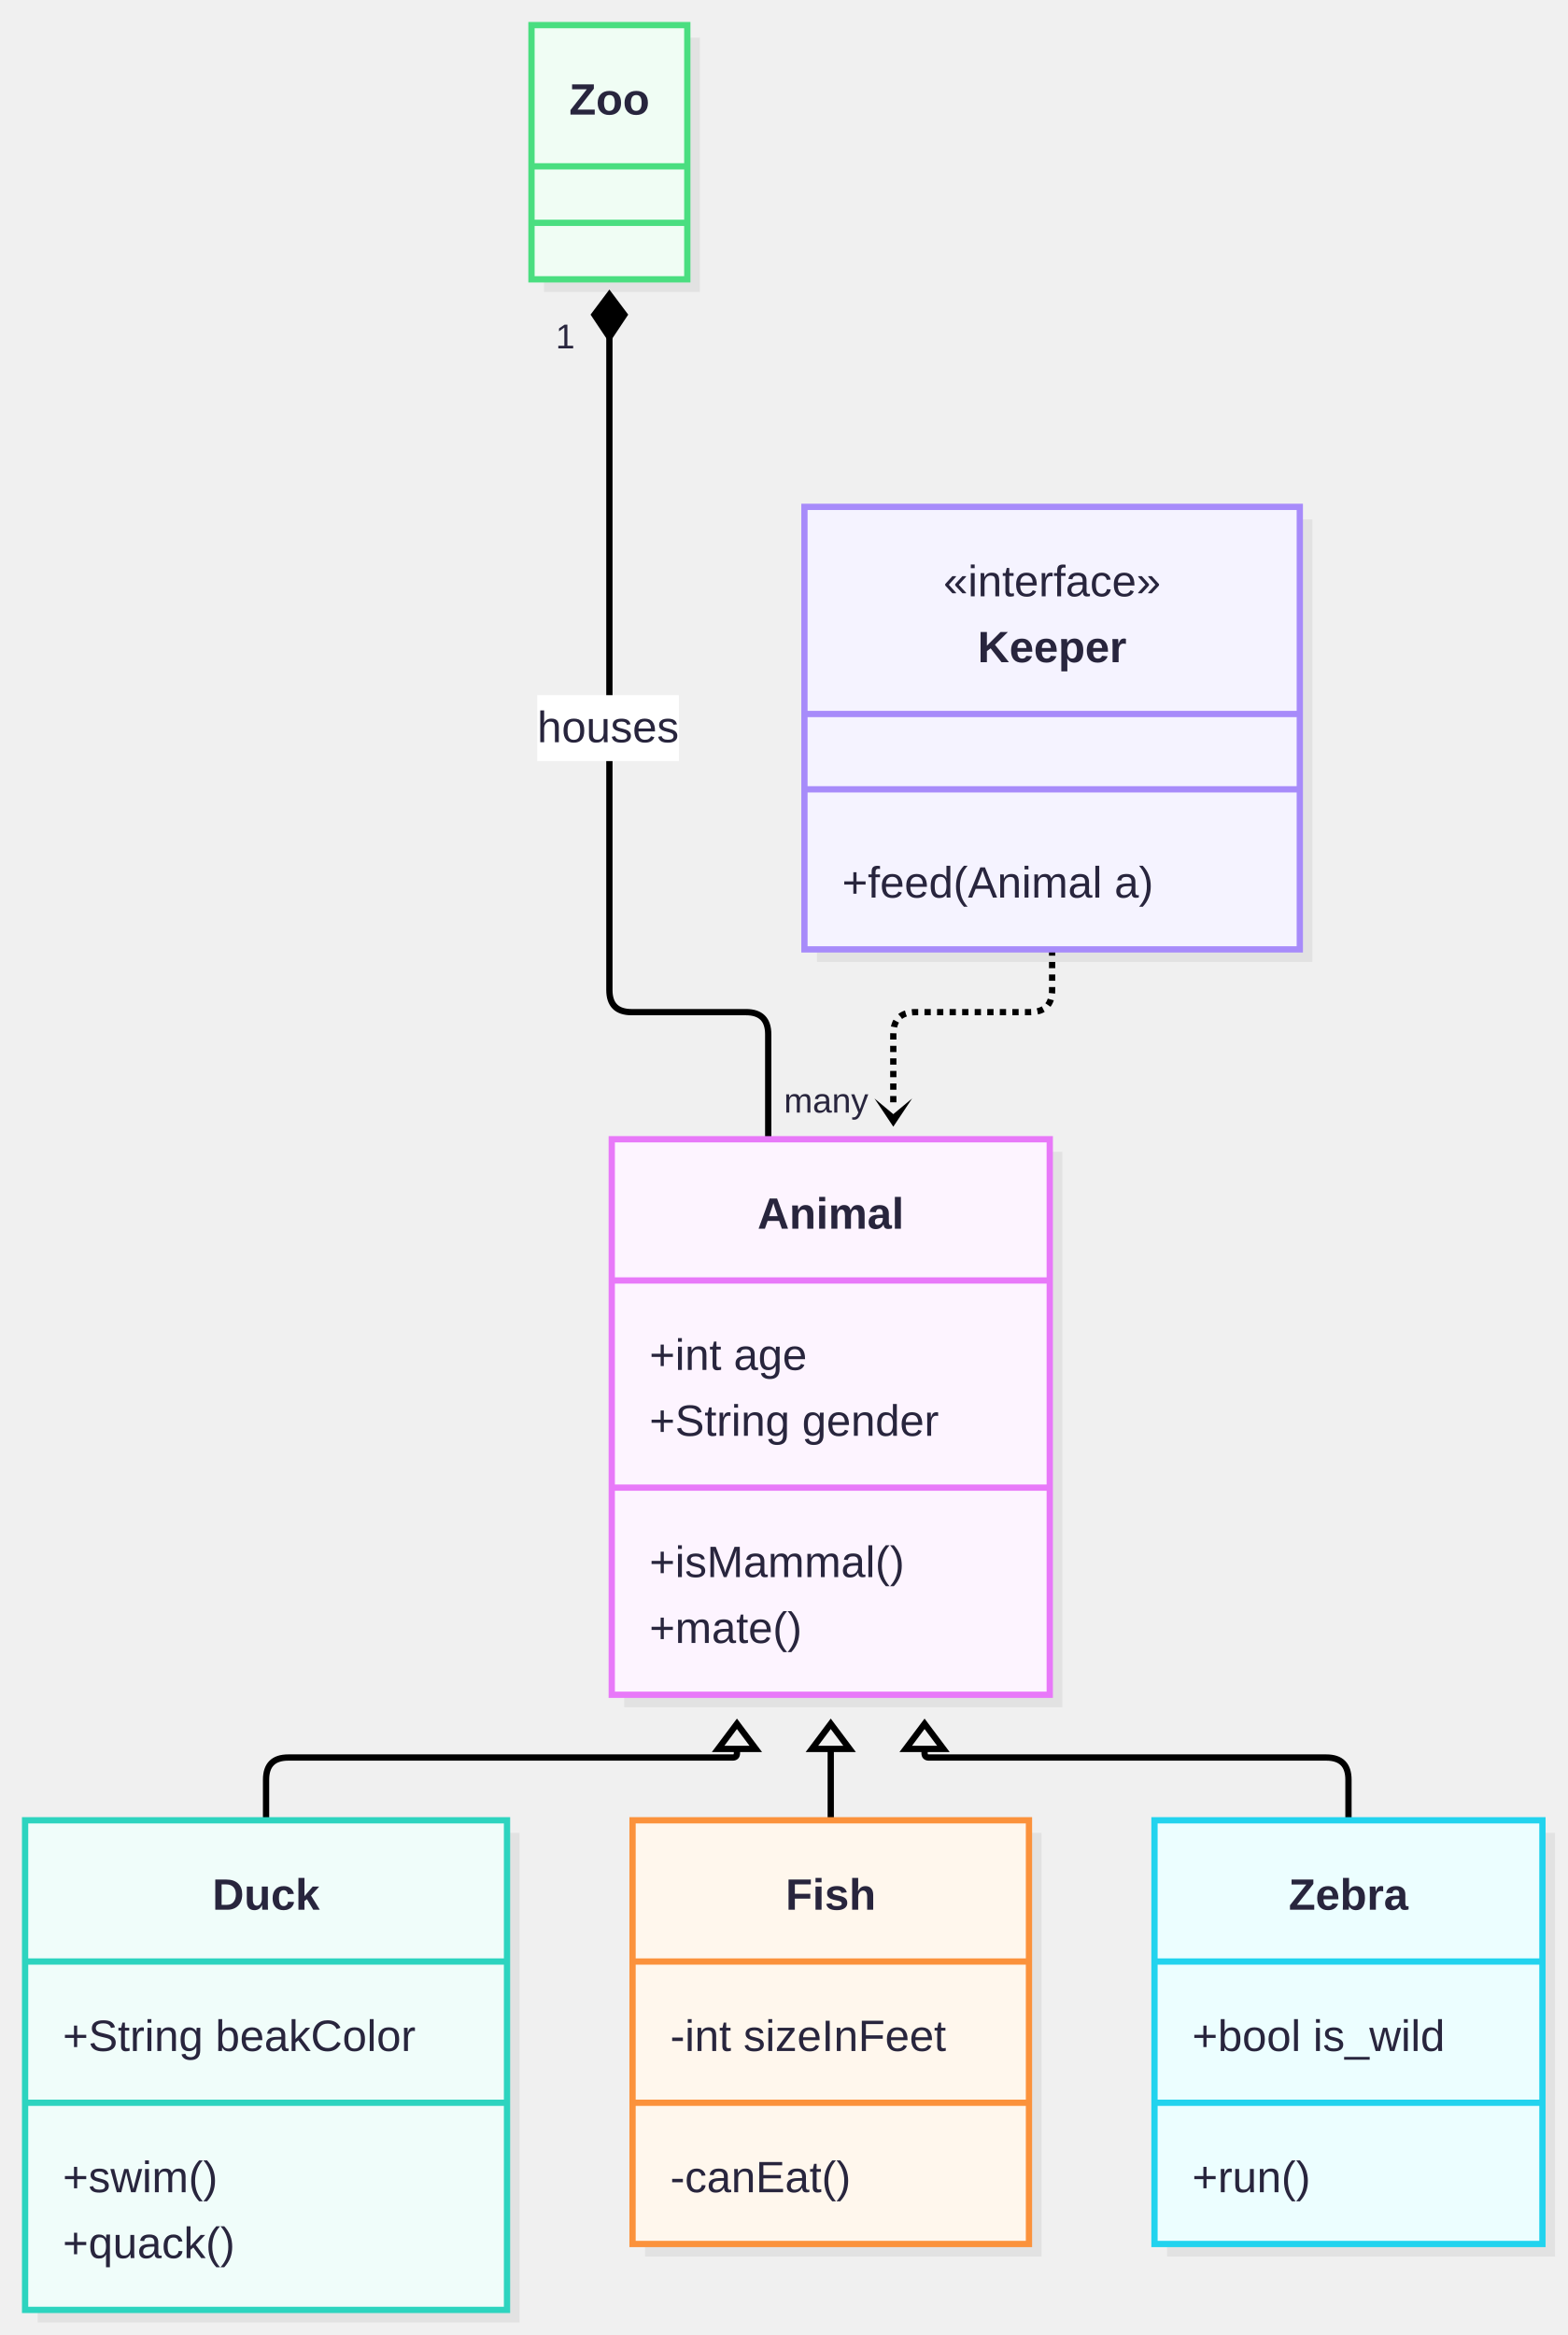
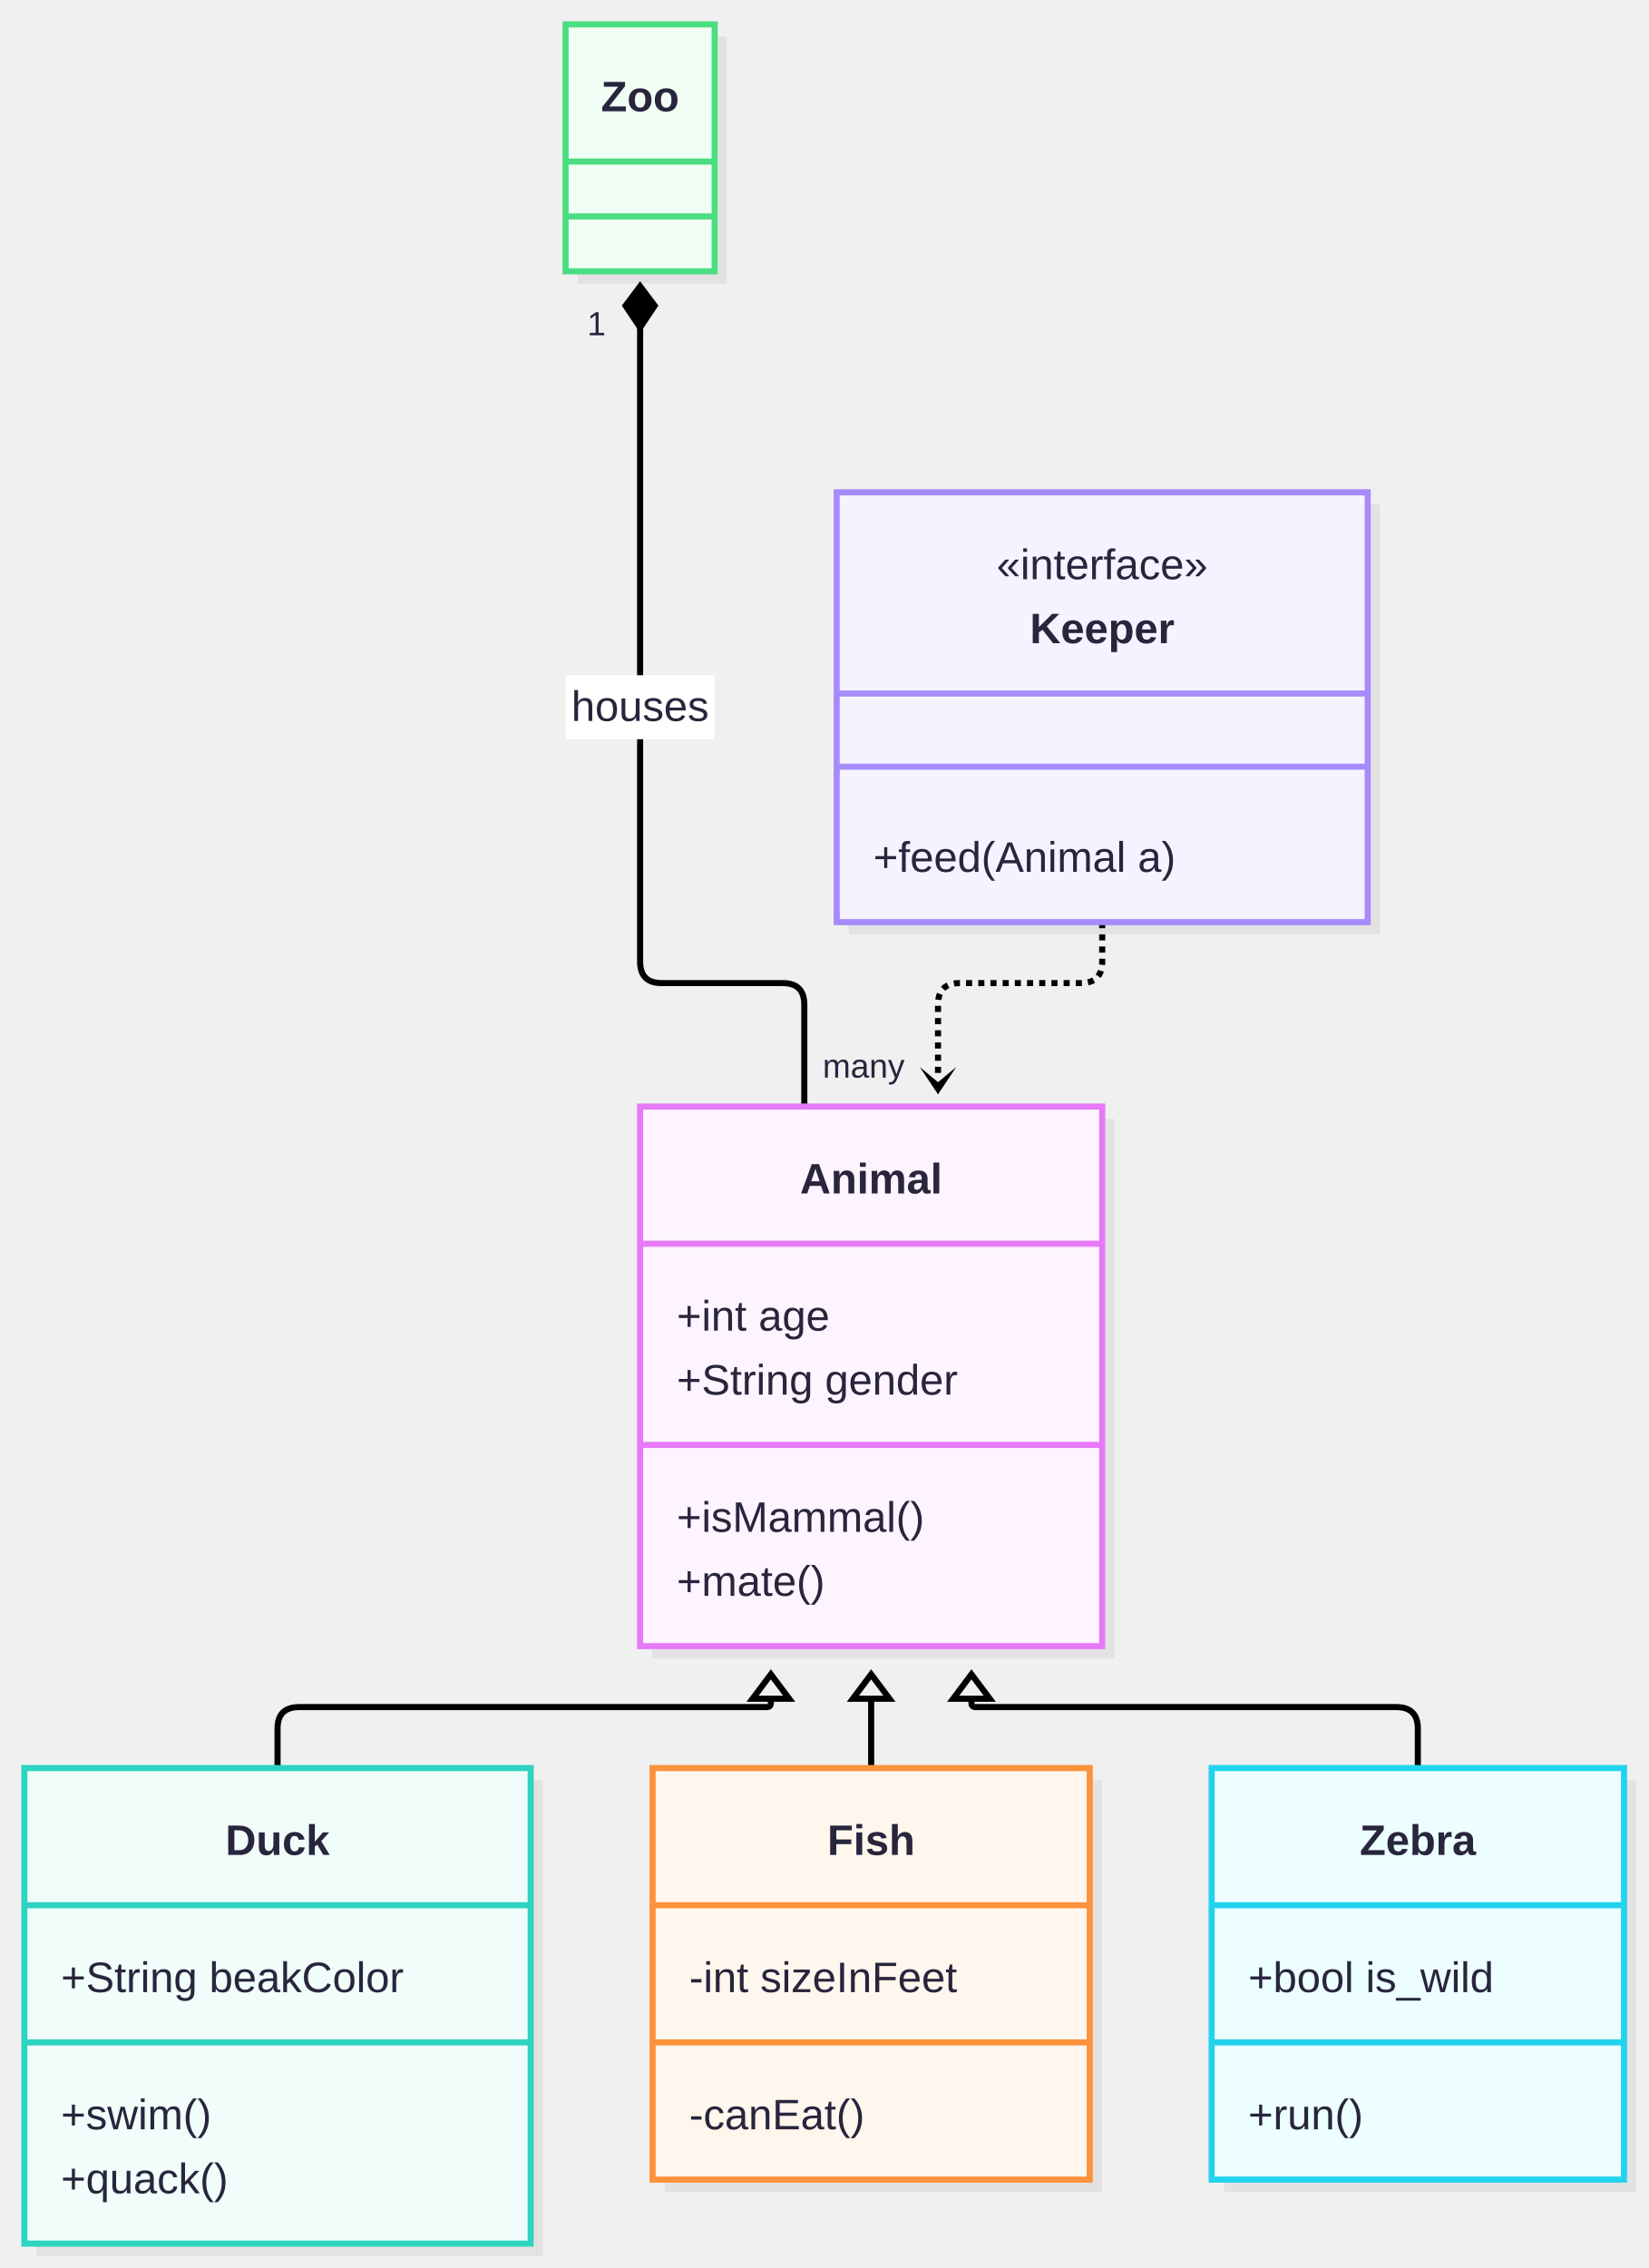
- <svg xmlns="http://www.w3.org/2000/svg" id="my-svg" width="100%" class="classDiagram" style="max-width: 499.523px; background-color: white;" viewBox="4 4 499.523 744" role="graphics-document document" aria-roledescription="classDiagram">
+ <svg xmlns="http://www.w3.org/2000/svg" id="my-svg" width="100%" class="classDiagram" style="max-width: 540.844px; background-color: white;" viewBox="4 4 540.844 744" role="graphics-document document" aria-roledescription="classDiagram">
  <style>#my-svg{font-family:"Recursive Variable", arial, sans-serif;font-size:16px;}#my-svg text{font-family:"Recursive Variable", arial, sans-serif;}</style>
  <g>
    <g class="edgePaths">
      <g id="L-Animal-Duck-0" class="edgePath">
-         <path class="flowchart-link LS-Animal LE-Duck" d="M238.84,561.25L238.84,562.625C238.84,563.542,238.382,564,237.465,564L95.856,564C91.142,564,88.785,566.357,88.785,571.071L88.785,584" fill="none" stroke="#000000" stroke-width="2" />
-         <path class="marker" d="M238.84,553.25L232.84,561.25L244.84,561.25Z" fill="none" stroke="#000000" stroke-width="2" />
+         <path class="flowchart-link LS-Animal LE-Duck" d="M256.922,561.25L256.922,562.625C256.922,563.542,256.464,564,255.547,564L102.13,564C97.416,564,95.059,566.357,95.059,571.071L95.059,584" fill="none" stroke="#000000" stroke-width="2" />
+         <path class="marker" d="M256.922,553.25L250.922,561.25L262.922,561.25Z" fill="none" stroke="#000000" stroke-width="2" />
      </g>
      <g id="L-Animal-Fish-1" class="edgePath">
-         <path class="flowchart-link LS-Animal LE-Fish" d="M268.734,561.25L268.734,584" fill="none" stroke="#000000" stroke-width="2" />
-         <path class="marker" d="M268.734,553.25L262.734,561.25L274.734,561.25Z" fill="none" stroke="#000000" stroke-width="2" />
+         <path class="flowchart-link LS-Animal LE-Fish" d="M289.828,561.25L289.828,584" fill="none" stroke="#000000" stroke-width="2" />
+         <path class="marker" d="M289.828,553.25L283.828,561.25L295.828,561.25Z" fill="none" stroke="#000000" stroke-width="2" />
      </g>
      <g id="L-Animal-Zebra-2" class="edgePath">
-         <path class="flowchart-link LS-Animal LE-Zebra" d="M298.629,561.25L298.629,562.625C298.629,563.542,299.087,564,300.004,564L426.64,564C431.354,564,433.711,566.357,433.711,571.071L433.711,584" fill="none" stroke="#000000" stroke-width="2" />
-         <path class="marker" d="M298.629,553.25L292.629,561.25L304.629,561.25Z" fill="none" stroke="#000000" stroke-width="2" />
+         <path class="flowchart-link LS-Animal LE-Zebra" d="M322.734,561.25L322.734,562.625C322.734,563.542,323.193,564,324.109,564L462.12,564C466.834,564,469.191,566.357,469.191,571.071L469.191,584" fill="none" stroke="#000000" stroke-width="2" />
+         <path class="marker" d="M322.734,553.25L316.734,561.25L328.734,561.25Z" fill="none" stroke="#000000" stroke-width="2" />
      </g>
      <g id="L-Zoo-Animal-3" class="edgePath">
-         <path class="flowchart-link LS-Zoo LE-Animal" d="M198.193,110.25L198.193,319.429C198.193,324.143,200.55,326.5,205.264,326.5L241.734,326.5C246.448,326.5,248.805,328.857,248.805,333.571L248.805,367" fill="none" stroke="#000000" stroke-width="2" />
-         <path class="marker" d="M198.193,113.25L192.193,104.25L198.193,96.25L204.193,104.25Z" fill="#000000" stroke="#000000" stroke-width="0" />
+         <path class="flowchart-link LS-Zoo LE-Animal" d="M214.021,110.25L214.021,319.429C214.021,324.143,216.379,326.5,221.093,326.5L260.82,326.5C265.534,326.5,267.891,328.857,267.891,333.571L267.891,367" fill="none" stroke="#000000" stroke-width="2" />
+         <path class="marker" d="M214.021,113.25L208.021,104.25L214.021,96.25L220.021,104.25Z" fill="#000000" stroke="#000000" stroke-width="0" />
      </g>
      <g id="L-Keeper-Animal-4" class="edgePath">
-         <path class="flowchart-link LS-Keeper LE-Animal" d="M339.275,306.5L339.275,319.429C339.275,324.143,336.918,326.5,332.204,326.5L295.735,326.5C291.021,326.5,288.664,328.857,288.664,333.571L288.664,361" fill="none" stroke="#000000" stroke-width="2" stroke-dasharray="0 0 2 2 2 2 2 2 2 2 2 2 2 2 2 2 2 2 2 2 2 2 2 2 2 2 2 2 2 2 2 2 2 2 2 2 2 2 2 2 2 2 2 2 2 2 2 2 2 2 0" />
-         <path class="marker" d="M288.664,363L282.664,354L288.664,359L294.664,354Z" fill="#000000" stroke="#000000" stroke-width="0" />
+         <path class="flowchart-link LS-Keeper LE-Animal" d="M365.635,306.5L365.635,319.429C365.635,324.143,363.278,326.5,358.564,326.5L318.837,326.5C314.123,326.5,311.766,328.857,311.766,333.571L311.766,361" fill="none" stroke="#000000" stroke-width="2" stroke-dasharray="0 0 2 2 2 2 2 2 2 2 2 2 2 2 2 2 2 2 2 2 2 2 2 2 2 2 2 2 2 2 2 2 2 2 2 2 2 2 2 2 2 2 2 2 2 2 2 2 2 2 2 2 0" />
+         <path class="marker" d="M311.766,363L305.766,354L311.766,359L317.766,354Z" fill="#000000" stroke="#000000" stroke-width="0" />
      </g>
    </g>
    <g class="edgeLabels">
      <g class="edgeLabel">
-         <rect x="175.193" y="225.5" width="45.156" height="21" fill="#ffffff" stroke="none" />
-         <text x="197.771" y="240.5" text-anchor="middle" font-size="14" fill="#28253D">houses</text>
+         <rect x="189.521" y="225.5" width="49" height="21" fill="#ffffff" stroke="none" />
+         <text x="214.021" y="240.5" text-anchor="middle" font-size="14" fill="#28253D">houses</text>
      </g>
-       <text class="edgeTerminals" x="184.135" y="115" text-anchor="middle" font-size="11" fill="#28253D">1</text>
-       <text class="edgeTerminals" x="267.254" y="358.5" text-anchor="middle" font-size="11" fill="#28253D">many</text>
+       <text class="edgeTerminals" x="199.721" y="114" text-anchor="middle" font-size="11" fill="#28253D">1</text>
+       <text class="edgeTerminals" x="287.356" y="357.5" text-anchor="middle" font-size="11" fill="#28253D">many</text>
    </g>
    <g class="nodes">
      <g id="classId-Animal-0" class="node default">
-         <rect class="drop-shadow" x="202.945" y="371" width="139.578" height="177" fill="#000000" stroke="none" opacity="0.06" />
-         <rect class="basic label-container" x="198.945" y="367" width="139.578" height="177" fill="#FDF4FF" stroke="#E879F9" stroke-width="2" />
-         <text class="label" x="268.734" y="395.5" text-anchor="middle" font-size="14" fill="#28253D" font-weight="bold">Animal</text>
-         <path class="divider" d="M198.945,412L338.523,412" fill="none" stroke="#E879F9" stroke-width="2" />
-         <text class="label" x="210.945" y="440.5" text-anchor="start" font-size="14" fill="#28253D">
-           <tspan x="210.945" y="440.5">+int age</tspan>
-           <tspan x="210.945" y="461.5">+String gender</tspan>
+         <rect class="drop-shadow" x="218.016" y="371" width="151.625" height="177" fill="#000000" stroke="none" opacity="0.06" />
+         <rect class="basic label-container" x="214.016" y="367" width="151.625" height="177" fill="#FDF4FF" stroke="#E879F9" stroke-width="2" />
+         <text class="label" x="289.828" y="395.5" text-anchor="middle" font-size="14" fill="#28253D" font-weight="bold">Animal</text>
+         <path class="divider" d="M214.016,412L365.641,412" fill="none" stroke="#E879F9" stroke-width="2" />
+         <text class="label" x="226.016" y="440.5" text-anchor="start" font-size="14" fill="#28253D">
+           <tspan x="226.016" y="440.5">+int age</tspan>
+           <tspan x="226.016" y="461.5">+String gender</tspan>
        </text>
-         <path class="divider" d="M198.945,478L338.523,478" fill="none" stroke="#E879F9" stroke-width="2" />
-         <text class="label" x="210.945" y="506.5" text-anchor="start" font-size="14" fill="#28253D">
-           <tspan x="210.945" y="506.5">+isMammal()</tspan>
-           <tspan x="210.945" y="527.5">+mate()</tspan>
+         <path class="divider" d="M214.016,478L365.641,478" fill="none" stroke="#E879F9" stroke-width="2" />
+         <text class="label" x="226.016" y="506.5" text-anchor="start" font-size="14" fill="#28253D">
+           <tspan x="226.016" y="506.5">+isMammal()</tspan>
+           <tspan x="226.016" y="527.5">+mate()</tspan>
        </text>
      </g>
      <g id="classId-Duck-1" class="node default">
-         <rect class="drop-shadow" x="16" y="588" width="153.57" height="156" fill="#000000" stroke="none" opacity="0.06" />
-         <rect class="basic label-container" x="12" y="584" width="153.57" height="156" fill="#F0FDFA" stroke="#2DD4BF" stroke-width="2" />
-         <text class="label" x="88.785" y="612.5" text-anchor="middle" font-size="14" fill="#28253D" font-weight="bold">Duck</text>
-         <path class="divider" d="M12,629L165.57,629" fill="none" stroke="#2DD4BF" stroke-width="2" />
+         <rect class="drop-shadow" x="16" y="588" width="166.117" height="156" fill="#000000" stroke="none" opacity="0.06" />
+         <rect class="basic label-container" x="12" y="584" width="166.117" height="156" fill="#F0FDFA" stroke="#2DD4BF" stroke-width="2" />
+         <text class="label" x="95.059" y="612.5" text-anchor="middle" font-size="14" fill="#28253D" font-weight="bold">Duck</text>
+         <path class="divider" d="M12,629L178.117,629" fill="none" stroke="#2DD4BF" stroke-width="2" />
        <text class="label" x="24" y="657.5" text-anchor="start" font-size="14" fill="#28253D">+String beakColor</text>
-         <path class="divider" d="M12,674L165.57,674" fill="none" stroke="#2DD4BF" stroke-width="2" />
+         <path class="divider" d="M12,674L178.117,674" fill="none" stroke="#2DD4BF" stroke-width="2" />
        <text class="label" x="24" y="702.5" text-anchor="start" font-size="14" fill="#28253D">
          <tspan x="24" y="702.5">+swim()</tspan>
          <tspan x="24" y="723.5">+quack()</tspan>
        </text>
      </g>
      <g id="classId-Fish-2" class="node default">
-         <rect class="drop-shadow" x="209.57" y="588" width="126.328" height="135" fill="#000000" stroke="none" opacity="0.06" />
-         <rect class="basic label-container" x="205.57" y="584" width="126.328" height="135" fill="#FFF7ED" stroke="#FB923C" stroke-width="2" />
-         <text class="label" x="268.734" y="612.5" text-anchor="middle" font-size="14" fill="#28253D" font-weight="bold">Fish</text>
-         <path class="divider" d="M205.57,629L331.898,629" fill="none" stroke="#FB923C" stroke-width="2" />
-         <text class="label" x="217.57" y="657.5" text-anchor="start" font-size="14" fill="#28253D">-int sizeInFeet</text>
-         <path class="divider" d="M205.57,674L331.898,674" fill="none" stroke="#FB923C" stroke-width="2" />
-         <text class="label" x="217.57" y="702.5" text-anchor="start" font-size="14" fill="#28253D">-canEat()</text>
+         <rect class="drop-shadow" x="222.117" y="588" width="143.422" height="135" fill="#000000" stroke="none" opacity="0.06" />
+         <rect class="basic label-container" x="218.117" y="584" width="143.422" height="135" fill="#FFF7ED" stroke="#FB923C" stroke-width="2" />
+         <text class="label" x="289.828" y="612.5" text-anchor="middle" font-size="14" fill="#28253D" font-weight="bold">Fish</text>
+         <path class="divider" d="M218.117,629L361.539,629" fill="none" stroke="#FB923C" stroke-width="2" />
+         <text class="label" x="230.117" y="657.5" text-anchor="start" font-size="14" fill="#28253D">-int sizeInFeet</text>
+         <path class="divider" d="M218.117,674L361.539,674" fill="none" stroke="#FB923C" stroke-width="2" />
+         <text class="label" x="230.117" y="702.5" text-anchor="start" font-size="14" fill="#28253D">-canEat()</text>
      </g>
      <g id="classId-Zebra-3" class="node default">
-         <rect class="drop-shadow" x="375.898" y="588" width="123.625" height="135" fill="#000000" stroke="none" opacity="0.06" />
-         <rect class="basic label-container" x="371.898" y="584" width="123.625" height="135" fill="#ECFEFF" stroke="#22D3EE" stroke-width="2" />
-         <text class="label" x="433.711" y="612.5" text-anchor="middle" font-size="14" fill="#28253D" font-weight="bold">Zebra</text>
-         <path class="divider" d="M371.898,629L495.523,629" fill="none" stroke="#22D3EE" stroke-width="2" />
-         <text class="label" x="383.898" y="657.5" text-anchor="start" font-size="14" fill="#28253D">+bool is_wild</text>
-         <path class="divider" d="M371.898,674L495.523,674" fill="none" stroke="#22D3EE" stroke-width="2" />
-         <text class="label" x="383.898" y="702.5" text-anchor="start" font-size="14" fill="#28253D">+run()</text>
+         <rect class="drop-shadow" x="405.539" y="588" width="135.305" height="135" fill="#000000" stroke="none" opacity="0.06" />
+         <rect class="basic label-container" x="401.539" y="584" width="135.305" height="135" fill="#ECFEFF" stroke="#22D3EE" stroke-width="2" />
+         <text class="label" x="469.191" y="612.5" text-anchor="middle" font-size="14" fill="#28253D" font-weight="bold">Zebra</text>
+         <path class="divider" d="M401.539,629L536.844,629" fill="none" stroke="#22D3EE" stroke-width="2" />
+         <text class="label" x="413.539" y="657.5" text-anchor="start" font-size="14" fill="#28253D">+bool is_wild</text>
+         <path class="divider" d="M401.539,674L536.844,674" fill="none" stroke="#22D3EE" stroke-width="2" />
+         <text class="label" x="413.539" y="702.5" text-anchor="start" font-size="14" fill="#28253D">+run()</text>
      </g>
      <g id="classId-Zoo-4" class="node default">
-         <rect class="drop-shadow" x="177.365" y="16" width="49.656" height="81" fill="#000000" stroke="none" opacity="0.06" />
-         <rect class="basic label-container" x="173.365" y="12" width="49.656" height="81" fill="#F0FDF4" stroke="#4ADE80" stroke-width="2" />
-         <text class="label" x="198.193" y="40.5" text-anchor="middle" font-size="14" fill="#28253D" font-weight="bold">Zoo</text>
-         <path class="divider" d="M173.365,57L223.021,57" fill="none" stroke="#4ADE80" stroke-width="2" />
-         <path class="divider" d="M173.365,75L223.021,75" fill="none" stroke="#4ADE80" stroke-width="2" />
+         <rect class="drop-shadow" x="193.561" y="16" width="48.922" height="81" fill="#000000" stroke="none" opacity="0.06" />
+         <rect class="basic label-container" x="189.561" y="12" width="48.922" height="81" fill="#F0FDF4" stroke="#4ADE80" stroke-width="2" />
+         <text class="label" x="214.021" y="40.5" text-anchor="middle" font-size="14" fill="#28253D" font-weight="bold">Zoo</text>
+         <path class="divider" d="M189.561,57L238.482,57" fill="none" stroke="#4ADE80" stroke-width="2" />
+         <path class="divider" d="M189.561,75L238.482,75" fill="none" stroke="#4ADE80" stroke-width="2" />
      </g>
      <g id="classId-Keeper-5" class="node default">
-         <rect class="drop-shadow" x="264.35" y="169.5" width="157.852" height="141" fill="#000000" stroke="none" opacity="0.06" />
-         <rect class="basic label-container" x="260.35" y="165.5" width="157.852" height="141" fill="#F5F3FF" stroke="#A78BFA" stroke-width="2" />
-         <text class="label" x="339.275" y="194" text-anchor="middle" font-size="14" fill="#28253D">«interface»</text>
-         <text class="label" x="339.275" y="215" text-anchor="middle" font-size="14" fill="#28253D" font-weight="bold">Keeper</text>
-         <path class="divider" d="M260.35,231.5L418.201,231.5" fill="none" stroke="#A78BFA" stroke-width="2" />
-         <path class="divider" d="M260.35,255.5L418.201,255.5" fill="none" stroke="#A78BFA" stroke-width="2" />
-         <text class="label" x="272.35" y="290" text-anchor="start" font-size="14" fill="#28253D">+feed(Animal a)</text>
+         <rect class="drop-shadow" x="282.521" y="169.5" width="174.227" height="141" fill="#000000" stroke="none" opacity="0.06" />
+         <rect class="basic label-container" x="278.521" y="165.5" width="174.227" height="141" fill="#F5F3FF" stroke="#A78BFA" stroke-width="2" />
+         <text class="label" x="365.635" y="194" text-anchor="middle" font-size="14" fill="#28253D">«interface»</text>
+         <text class="label" x="365.635" y="215" text-anchor="middle" font-size="14" fill="#28253D" font-weight="bold">Keeper</text>
+         <path class="divider" d="M278.521,231.5L452.748,231.5" fill="none" stroke="#A78BFA" stroke-width="2" />
+         <path class="divider" d="M278.521,255.5L452.748,255.5" fill="none" stroke="#A78BFA" stroke-width="2" />
+         <text class="label" x="290.521" y="290" text-anchor="start" font-size="14" fill="#28253D">+feed(Animal a)</text>
      </g>
    </g>
  </g>
</svg>
